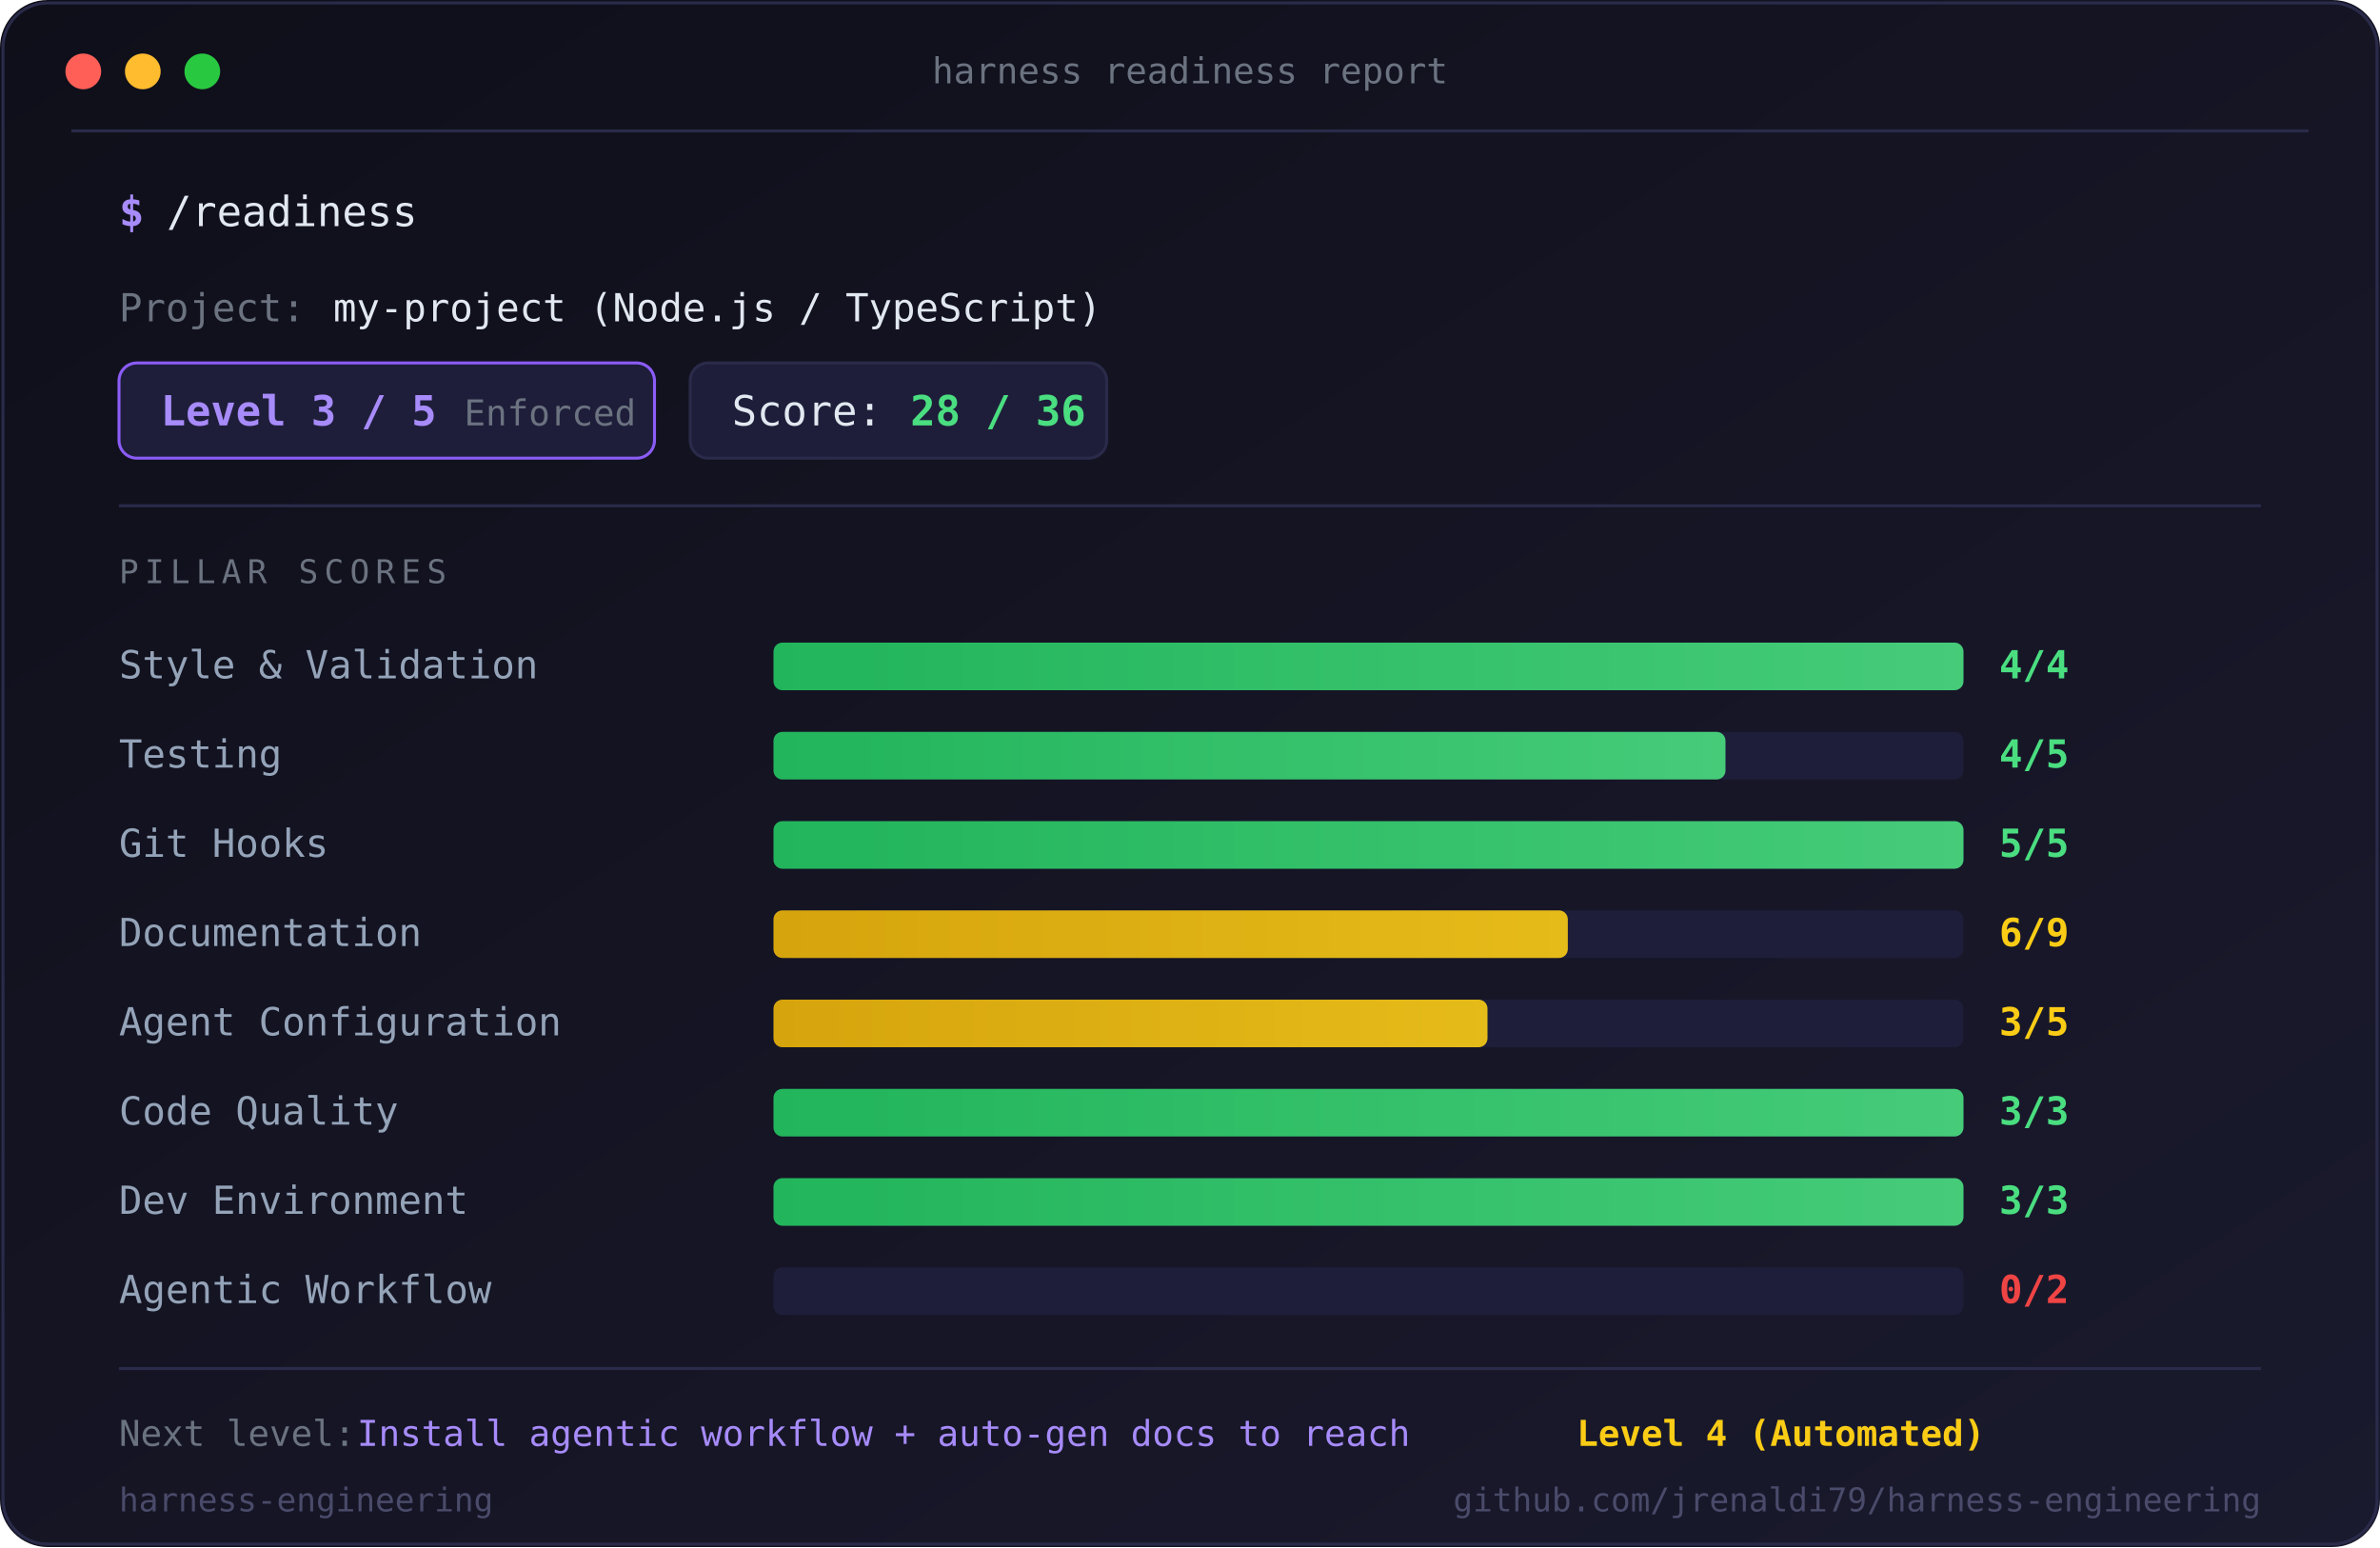
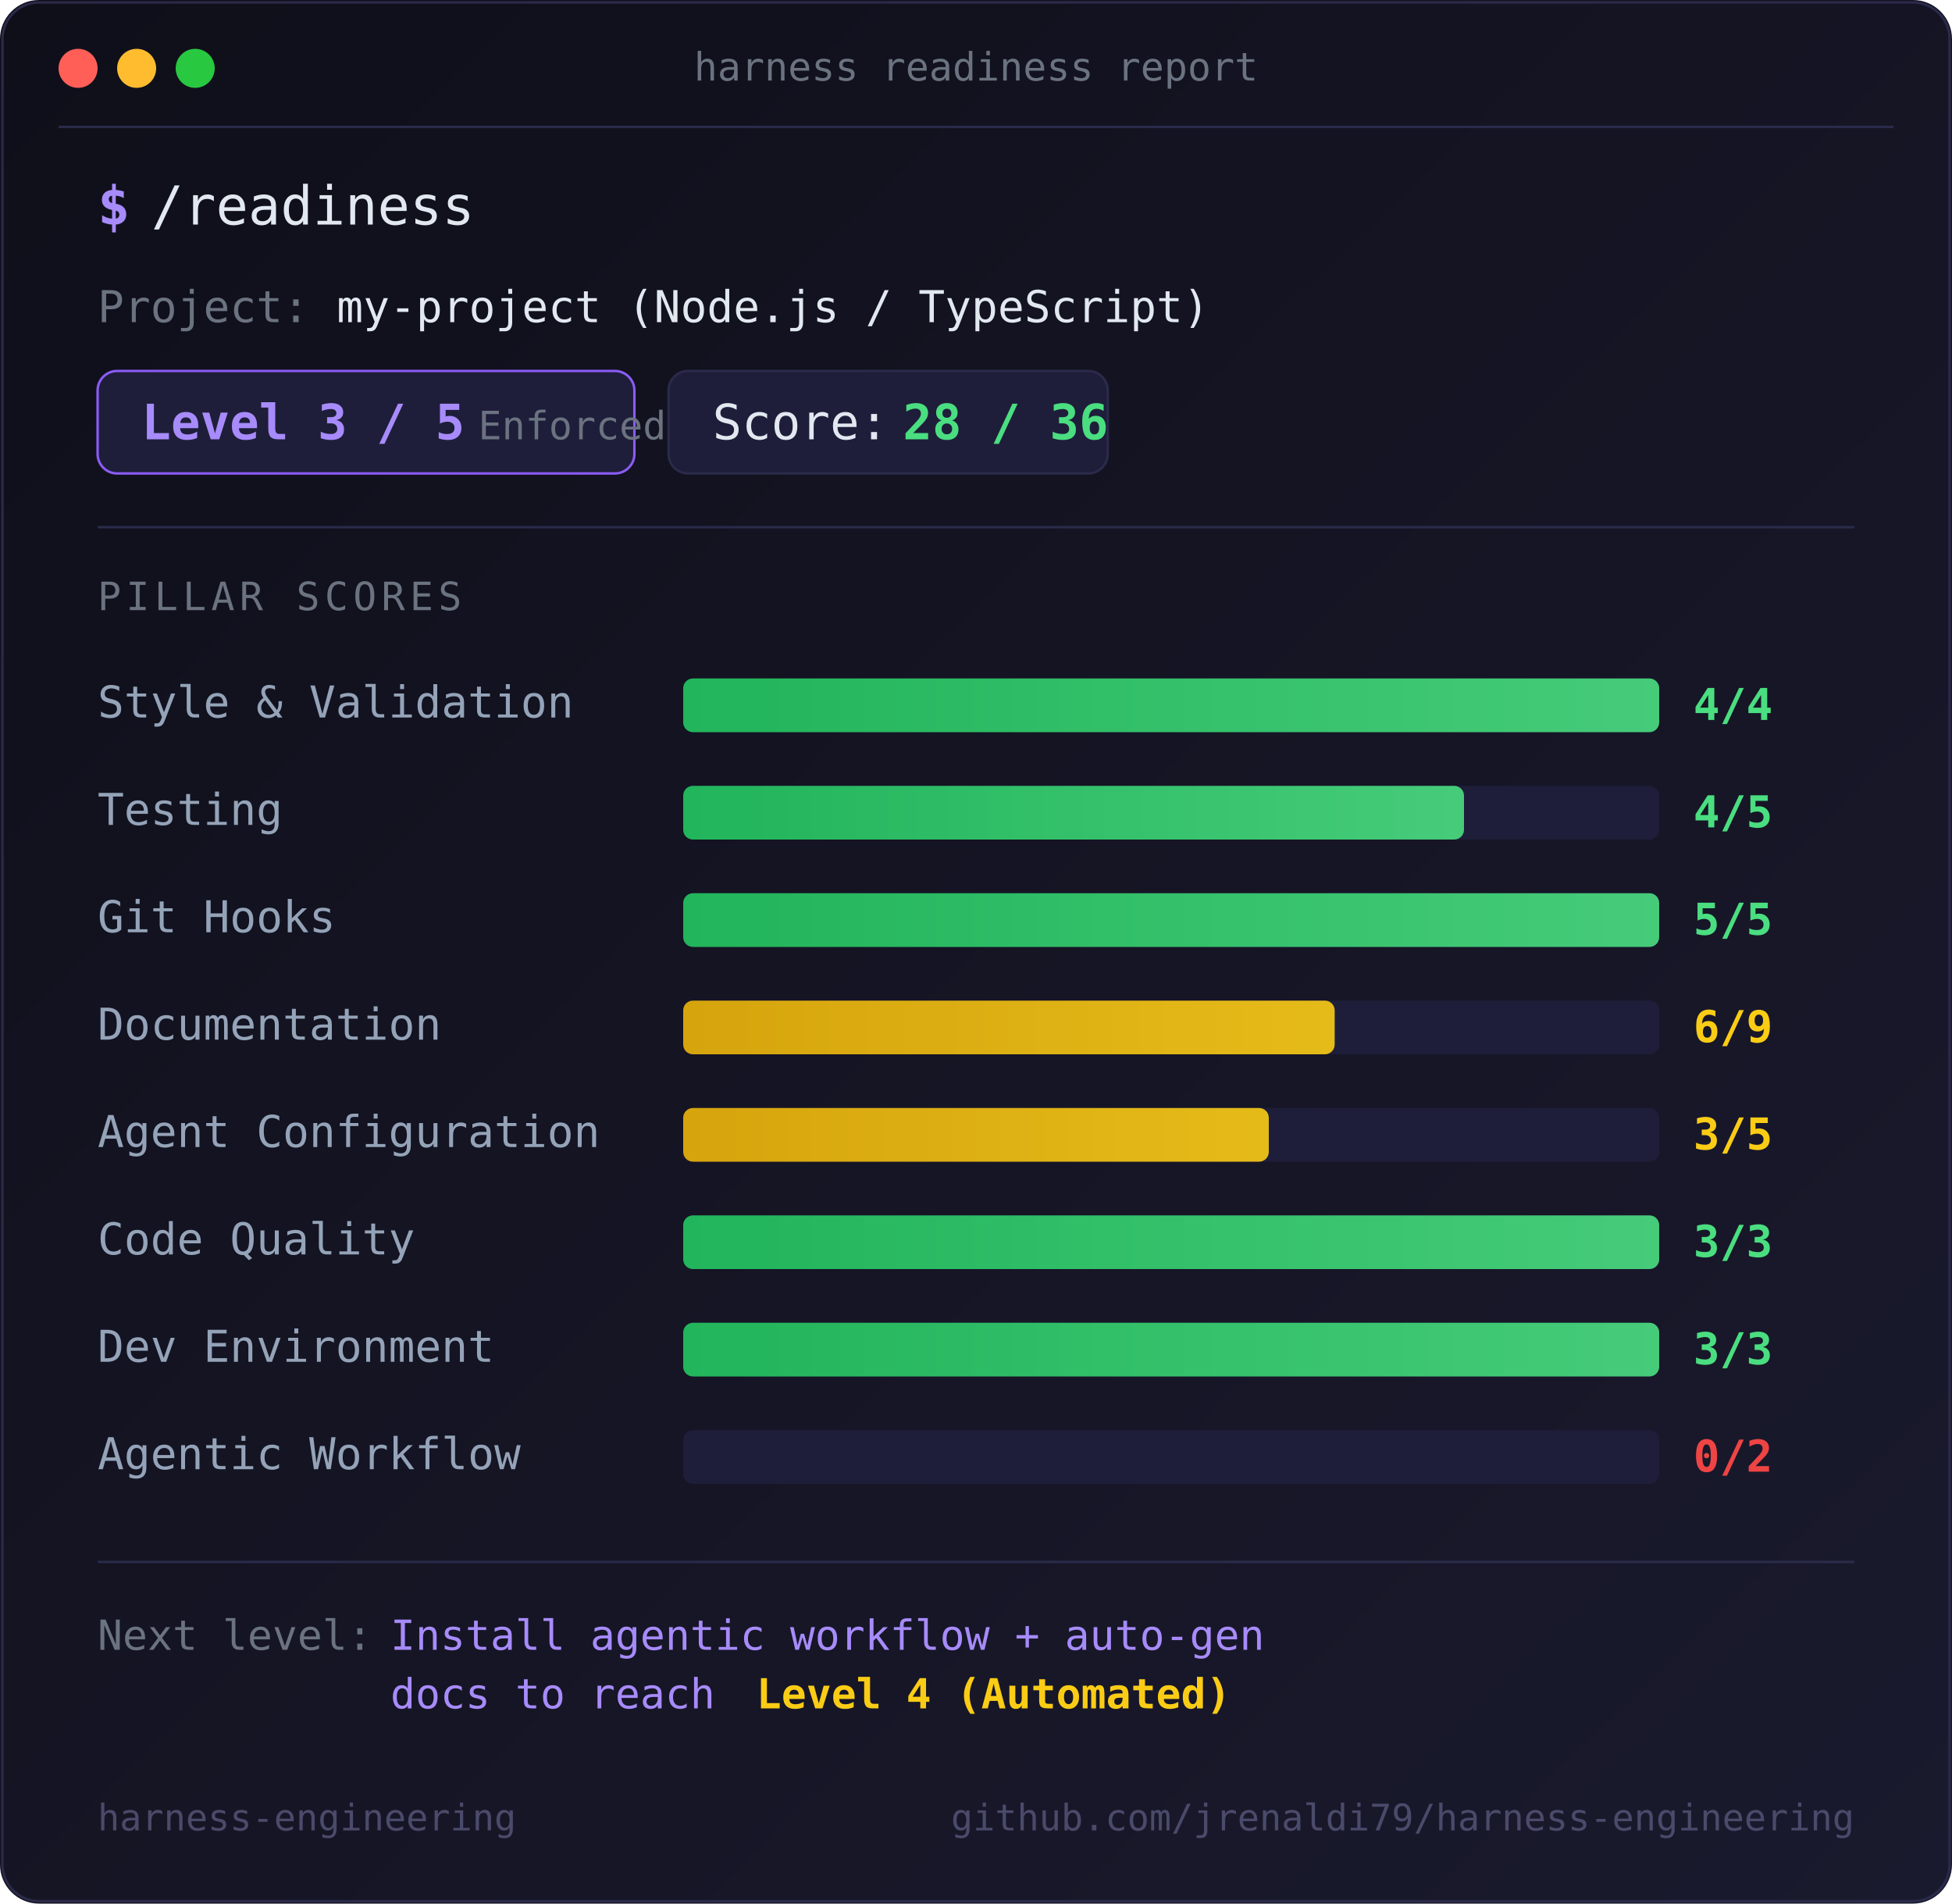
- <svg xmlns="http://www.w3.org/2000/svg" viewBox="0 0 800 520" width="1200" height="780" font-family="'SF Mono', 'Fira Code', 'JetBrains Mono', monospace">
+ <svg xmlns="http://www.w3.org/2000/svg" viewBox="0 0 800 780" width="1200" height="1170" font-family="'SF Mono', 'Fira Code', 'JetBrains Mono', monospace">
  <defs>
    <linearGradient id="bg" x1="0" y1="0" x2="1" y2="1">
      <stop offset="0%" stop-color="#0f0f1a" />
      <stop offset="100%" stop-color="#1a1a2e" />
    </linearGradient>
    <linearGradient id="bar-green" x1="0" y1="0" x2="1" y2="0">
      <stop offset="0%" stop-color="#22c55e" />
      <stop offset="100%" stop-color="#4ade80" />
    </linearGradient>
    <linearGradient id="bar-yellow" x1="0" y1="0" x2="1" y2="0">
      <stop offset="0%" stop-color="#eab308" />
      <stop offset="100%" stop-color="#facc15" />
    </linearGradient>
    <linearGradient id="bar-red" x1="0" y1="0" x2="1" y2="0">
      <stop offset="0%" stop-color="#ef4444" />
      <stop offset="100%" stop-color="#f87171" />
    </linearGradient>
    <linearGradient id="accent" x1="0" y1="0" x2="1" y2="0">
      <stop offset="0%" stop-color="#8b5cf6" />
      <stop offset="100%" stop-color="#a78bfa" />
    </linearGradient>
    <filter id="glow">
      <feGaussianBlur stdDeviation="2" result="blur" />
      <feMerge>
        <feMergeNode in="blur" />
        <feMergeNode in="SourceGraphic" />
      </feMerge>
    </filter>
  </defs>
-   <rect width="800" height="520" rx="16" fill="url(#bg)" />
-   <rect x="1" y="1" width="798" height="518" rx="15" fill="none" stroke="#2a2a4a" stroke-width="1" />
-   <circle cx="28" cy="24" r="6" fill="#ff5f57" />
-   <circle cx="48" cy="24" r="6" fill="#febc2e" />
-   <circle cx="68" cy="24" r="6" fill="#28c840" />
-   <text x="400" y="28" text-anchor="middle" fill="#6b7280" font-size="12">harness readiness report</text>
-   <line x1="24" y1="44" x2="776" y2="44" stroke="#2a2a4a" stroke-width="1" />
-   <text x="40" y="76" fill="#a78bfa" font-size="14" font-weight="bold">$</text>
-   <text x="56" y="76" fill="#e2e8f0" font-size="14"> /readiness</text>
-   <text x="40" y="108" fill="#6b7280" font-size="13">Project:</text>
-   <text x="112" y="108" fill="#e2e8f0" font-size="13">my-project (Node.js / TypeScript)</text>
-   <rect x="40" y="122" width="180" height="32" rx="6" fill="#1e1e3a" stroke="#8b5cf6" stroke-width="1" />
-   <text x="54" y="143" fill="#a78bfa" font-size="14" font-weight="bold">Level 3 / 5</text>
-   <text x="156" y="143" fill="#6b7280" font-size="12">Enforced</text>
-   <rect x="232" y="122" width="140" height="32" rx="6" fill="#1e1e3a" stroke="#2a2a4a" stroke-width="1" />
-   <text x="246" y="143" fill="#e2e8f0" font-size="14">Score:</text>
-   <text x="306" y="143" fill="#4ade80" font-size="14" font-weight="bold">28 / 36</text>
-   <line x1="40" y1="170" x2="760" y2="170" stroke="#2a2a4a" stroke-width="1" />
-   <text x="40" y="196" fill="#6b7280" font-size="11" letter-spacing="2">PILLAR SCORES</text>
-   <text x="40" y="228" fill="#94a3b8" font-size="13">Style &amp; Validation</text>
-   <rect x="260" y="216" width="400" height="16" rx="3" fill="#1e1e3a" />
-   <rect x="260" y="216" width="400" height="16" rx="3" fill="url(#bar-green)" opacity="0.9" />
-   <text x="672" y="228" fill="#4ade80" font-size="13" font-weight="bold">4/4</text>
-   <text x="40" y="258" fill="#94a3b8" font-size="13">Testing</text>
-   <rect x="260" y="246" width="400" height="16" rx="3" fill="#1e1e3a" />
-   <rect x="260" y="246" width="320" height="16" rx="3" fill="url(#bar-green)" opacity="0.9" />
-   <text x="672" y="258" fill="#4ade80" font-size="13" font-weight="bold">4/5</text>
-   <text x="40" y="288" fill="#94a3b8" font-size="13">Git Hooks</text>
-   <rect x="260" y="276" width="400" height="16" rx="3" fill="#1e1e3a" />
-   <rect x="260" y="276" width="400" height="16" rx="3" fill="url(#bar-green)" opacity="0.9" />
-   <text x="672" y="288" fill="#4ade80" font-size="13" font-weight="bold">5/5</text>
-   <text x="40" y="318" fill="#94a3b8" font-size="13">Documentation</text>
-   <rect x="260" y="306" width="400" height="16" rx="3" fill="#1e1e3a" />
-   <rect x="260" y="306" width="267" height="16" rx="3" fill="url(#bar-yellow)" opacity="0.9" />
-   <text x="672" y="318" fill="#facc15" font-size="13" font-weight="bold">6/9</text>
-   <text x="40" y="348" fill="#94a3b8" font-size="13">Agent Configuration</text>
-   <rect x="260" y="336" width="400" height="16" rx="3" fill="#1e1e3a" />
-   <rect x="260" y="336" width="240" height="16" rx="3" fill="url(#bar-yellow)" opacity="0.9" />
-   <text x="672" y="348" fill="#facc15" font-size="13" font-weight="bold">3/5</text>
-   <text x="40" y="378" fill="#94a3b8" font-size="13">Code Quality</text>
-   <rect x="260" y="366" width="400" height="16" rx="3" fill="#1e1e3a" />
-   <rect x="260" y="366" width="400" height="16" rx="3" fill="url(#bar-green)" opacity="0.9" />
-   <text x="672" y="378" fill="#4ade80" font-size="13" font-weight="bold">3/3</text>
-   <text x="40" y="408" fill="#94a3b8" font-size="13">Dev Environment</text>
-   <rect x="260" y="396" width="400" height="16" rx="3" fill="#1e1e3a" />
-   <rect x="260" y="396" width="400" height="16" rx="3" fill="url(#bar-green)" opacity="0.9" />
-   <text x="672" y="408" fill="#4ade80" font-size="13" font-weight="bold">3/3</text>
-   <text x="40" y="438" fill="#94a3b8" font-size="13">Agentic Workflow</text>
-   <rect x="260" y="426" width="400" height="16" rx="3" fill="#1e1e3a" />
-   <text x="672" y="438" fill="#ef4444" font-size="13" font-weight="bold">0/2</text>
-   <line x1="40" y1="460" x2="760" y2="460" stroke="#2a2a4a" stroke-width="1" />
-   <text x="40" y="486" fill="#6b7280" font-size="12">Next level:</text>
-   <text x="120" y="486" fill="#a78bfa" font-size="12">Install agentic workflow + auto-gen docs to reach</text>
-   <text x="530" y="486" fill="#facc15" font-size="12" font-weight="bold">Level 4 (Automated)</text>
-   <text x="40" y="508" fill="#4a4a6a" font-size="11">harness-engineering</text>
-   <text x="760" y="508" text-anchor="end" fill="#4a4a6a" font-size="11">github.com/jrenaldi79/harness-engineering</text>
+   <rect width="800" height="780" rx="16" fill="url(#bg)" />
+   <rect x="1" y="1" width="798" height="778" rx="15" fill="none" stroke="#2a2a4a" stroke-width="1" />
+   <circle cx="32" cy="28" r="8" fill="#ff5f57" />
+   <circle cx="56" cy="28" r="8" fill="#febc2e" />
+   <circle cx="80" cy="28" r="8" fill="#28c840" />
+   <text x="400" y="33" text-anchor="middle" fill="#6b7280" font-size="16">harness readiness report</text>
+   <line x1="24" y1="52" x2="776" y2="52" stroke="#2a2a4a" stroke-width="1" />
+   <text x="40" y="92" fill="#a78bfa" font-size="22" font-weight="bold">$</text>
+   <text x="62" y="92" fill="#e2e8f0" font-size="22"> /readiness</text>
+   <text x="40" y="132" fill="#6b7280" font-size="18">Project:</text>
+   <text x="138" y="132" fill="#e2e8f0" font-size="18">my-project (Node.js / TypeScript)</text>
+   <rect x="40" y="152" width="220" height="42" rx="8" fill="#1e1e3a" stroke="#8b5cf6" stroke-width="1" />
+   <text x="58" y="180" fill="#a78bfa" font-size="20" font-weight="bold">Level 3 / 5</text>
+   <text x="196" y="180" fill="#6b7280" font-size="16">Enforced</text>
+   <rect x="274" y="152" width="180" height="42" rx="8" fill="#1e1e3a" stroke="#2a2a4a" stroke-width="1" />
+   <text x="292" y="180" fill="#e2e8f0" font-size="20">Score:</text>
+   <text x="370" y="180" fill="#4ade80" font-size="20" font-weight="bold">28 / 36</text>
+   <line x1="40" y1="216" x2="760" y2="216" stroke="#2a2a4a" stroke-width="1" />
+   <text x="40" y="250" fill="#6b7280" font-size="16" letter-spacing="2">PILLAR SCORES</text>
+   <text x="40" y="294" fill="#94a3b8" font-size="18">Style &amp; Validation</text>
+   <rect x="280" y="278" width="400" height="22" rx="4" fill="#1e1e3a" />
+   <rect x="280" y="278" width="400" height="22" rx="4" fill="url(#bar-green)" opacity="0.9" />
+   <text x="694" y="295" fill="#4ade80" font-size="18" font-weight="bold">4/4</text>
+   <text x="40" y="338" fill="#94a3b8" font-size="18">Testing</text>
+   <rect x="280" y="322" width="400" height="22" rx="4" fill="#1e1e3a" />
+   <rect x="280" y="322" width="320" height="22" rx="4" fill="url(#bar-green)" opacity="0.9" />
+   <text x="694" y="339" fill="#4ade80" font-size="18" font-weight="bold">4/5</text>
+   <text x="40" y="382" fill="#94a3b8" font-size="18">Git Hooks</text>
+   <rect x="280" y="366" width="400" height="22" rx="4" fill="#1e1e3a" />
+   <rect x="280" y="366" width="400" height="22" rx="4" fill="url(#bar-green)" opacity="0.9" />
+   <text x="694" y="383" fill="#4ade80" font-size="18" font-weight="bold">5/5</text>
+   <text x="40" y="426" fill="#94a3b8" font-size="18">Documentation</text>
+   <rect x="280" y="410" width="400" height="22" rx="4" fill="#1e1e3a" />
+   <rect x="280" y="410" width="267" height="22" rx="4" fill="url(#bar-yellow)" opacity="0.9" />
+   <text x="694" y="427" fill="#facc15" font-size="18" font-weight="bold">6/9</text>
+   <text x="40" y="470" fill="#94a3b8" font-size="18">Agent Configuration</text>
+   <rect x="280" y="454" width="400" height="22" rx="4" fill="#1e1e3a" />
+   <rect x="280" y="454" width="240" height="22" rx="4" fill="url(#bar-yellow)" opacity="0.9" />
+   <text x="694" y="471" fill="#facc15" font-size="18" font-weight="bold">3/5</text>
+   <text x="40" y="514" fill="#94a3b8" font-size="18">Code Quality</text>
+   <rect x="280" y="498" width="400" height="22" rx="4" fill="#1e1e3a" />
+   <rect x="280" y="498" width="400" height="22" rx="4" fill="url(#bar-green)" opacity="0.9" />
+   <text x="694" y="515" fill="#4ade80" font-size="18" font-weight="bold">3/3</text>
+   <text x="40" y="558" fill="#94a3b8" font-size="18">Dev Environment</text>
+   <rect x="280" y="542" width="400" height="22" rx="4" fill="#1e1e3a" />
+   <rect x="280" y="542" width="400" height="22" rx="4" fill="url(#bar-green)" opacity="0.9" />
+   <text x="694" y="559" fill="#4ade80" font-size="18" font-weight="bold">3/3</text>
+   <text x="40" y="602" fill="#94a3b8" font-size="18">Agentic Workflow</text>
+   <rect x="280" y="586" width="400" height="22" rx="4" fill="#1e1e3a" />
+   <text x="694" y="603" fill="#ef4444" font-size="18" font-weight="bold">0/2</text>
+   <line x1="40" y1="640" x2="760" y2="640" stroke="#2a2a4a" stroke-width="1" />
+   <text x="40" y="676" fill="#6b7280" font-size="17">Next level:</text>
+   <text x="160" y="676" fill="#a78bfa" font-size="17">Install agentic workflow + auto-gen</text>
+   <text x="160" y="700" fill="#a78bfa" font-size="17">docs to reach</text>
+   <text x="310" y="700" fill="#facc15" font-size="17" font-weight="bold">Level 4 (Automated)</text>
+   <text x="40" y="750" fill="#4a4a6a" font-size="15">harness-engineering</text>
+   <text x="760" y="750" text-anchor="end" fill="#4a4a6a" font-size="15">github.com/jrenaldi79/harness-engineering</text>
</svg>
